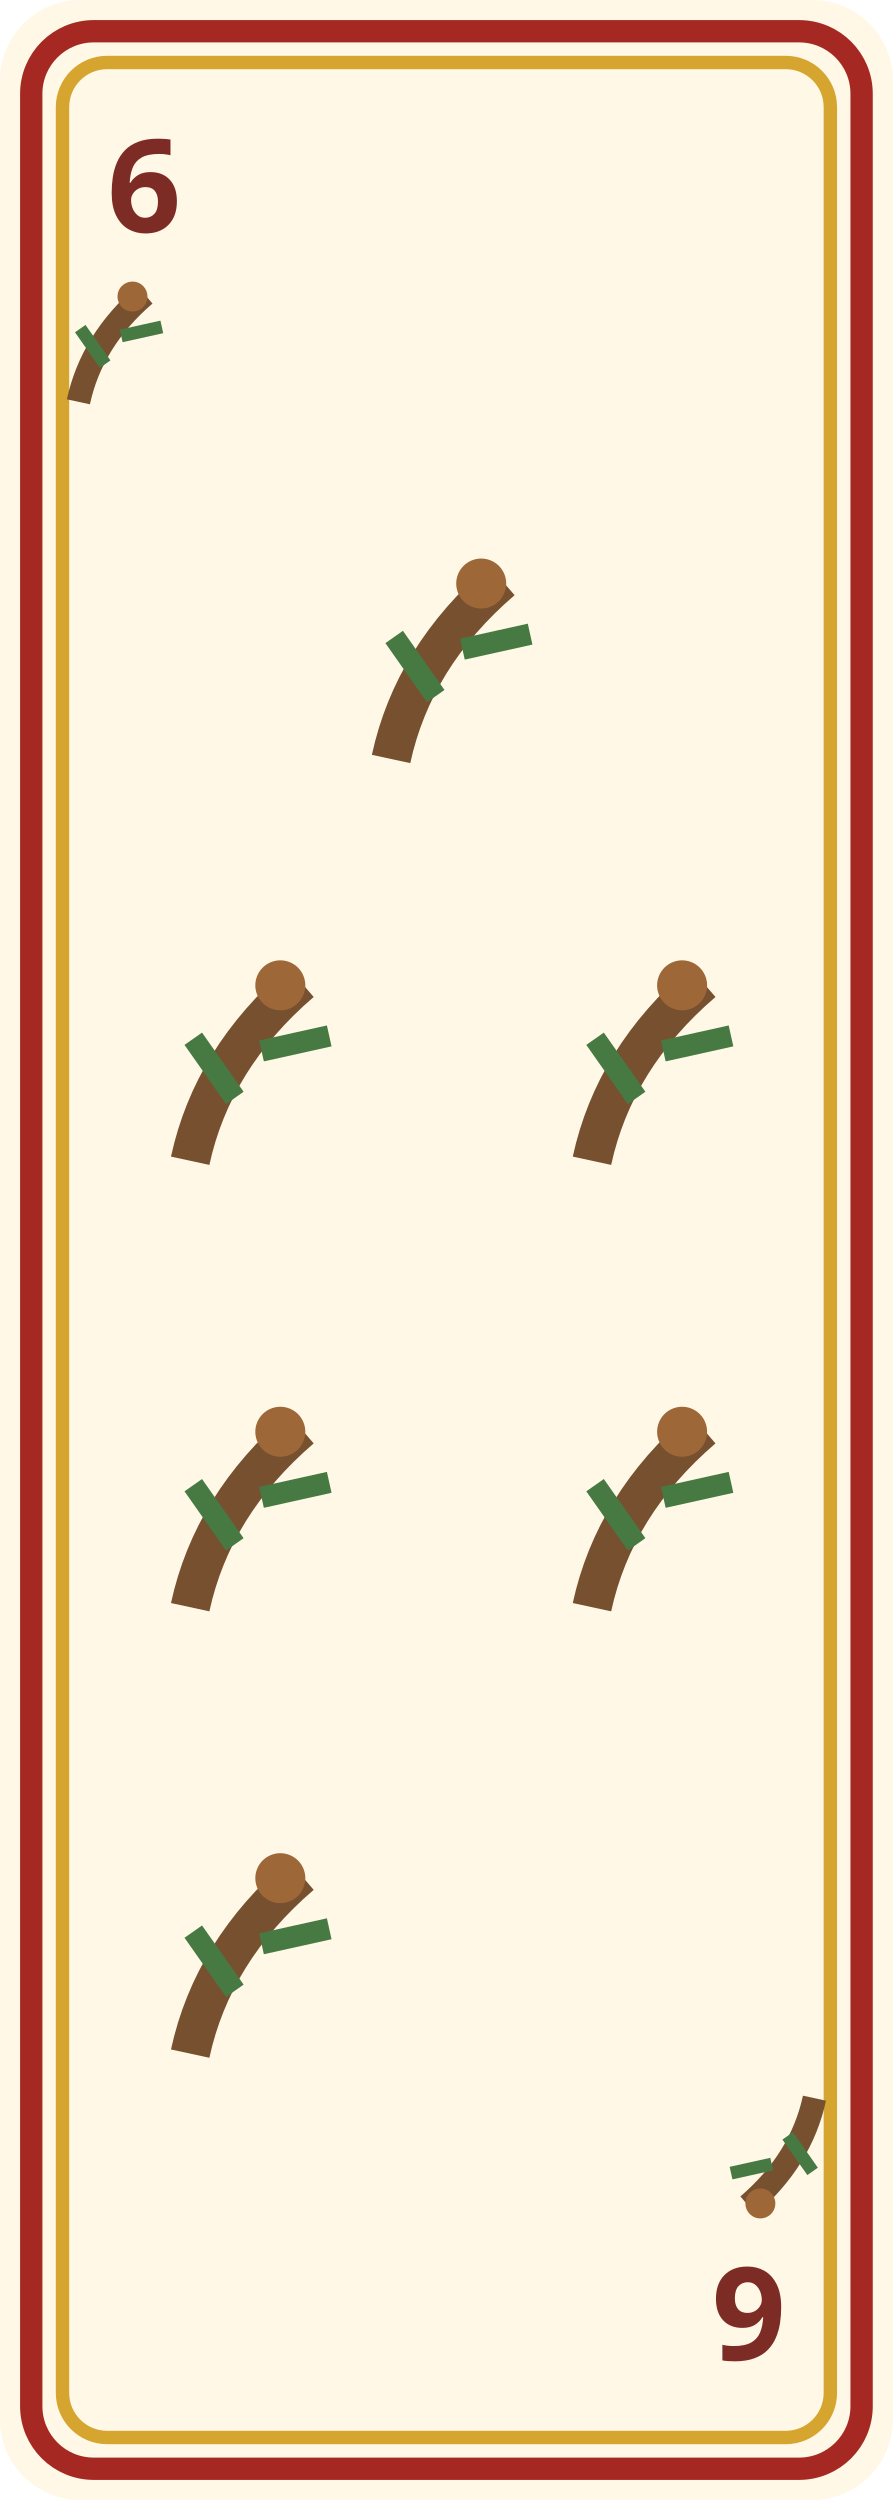
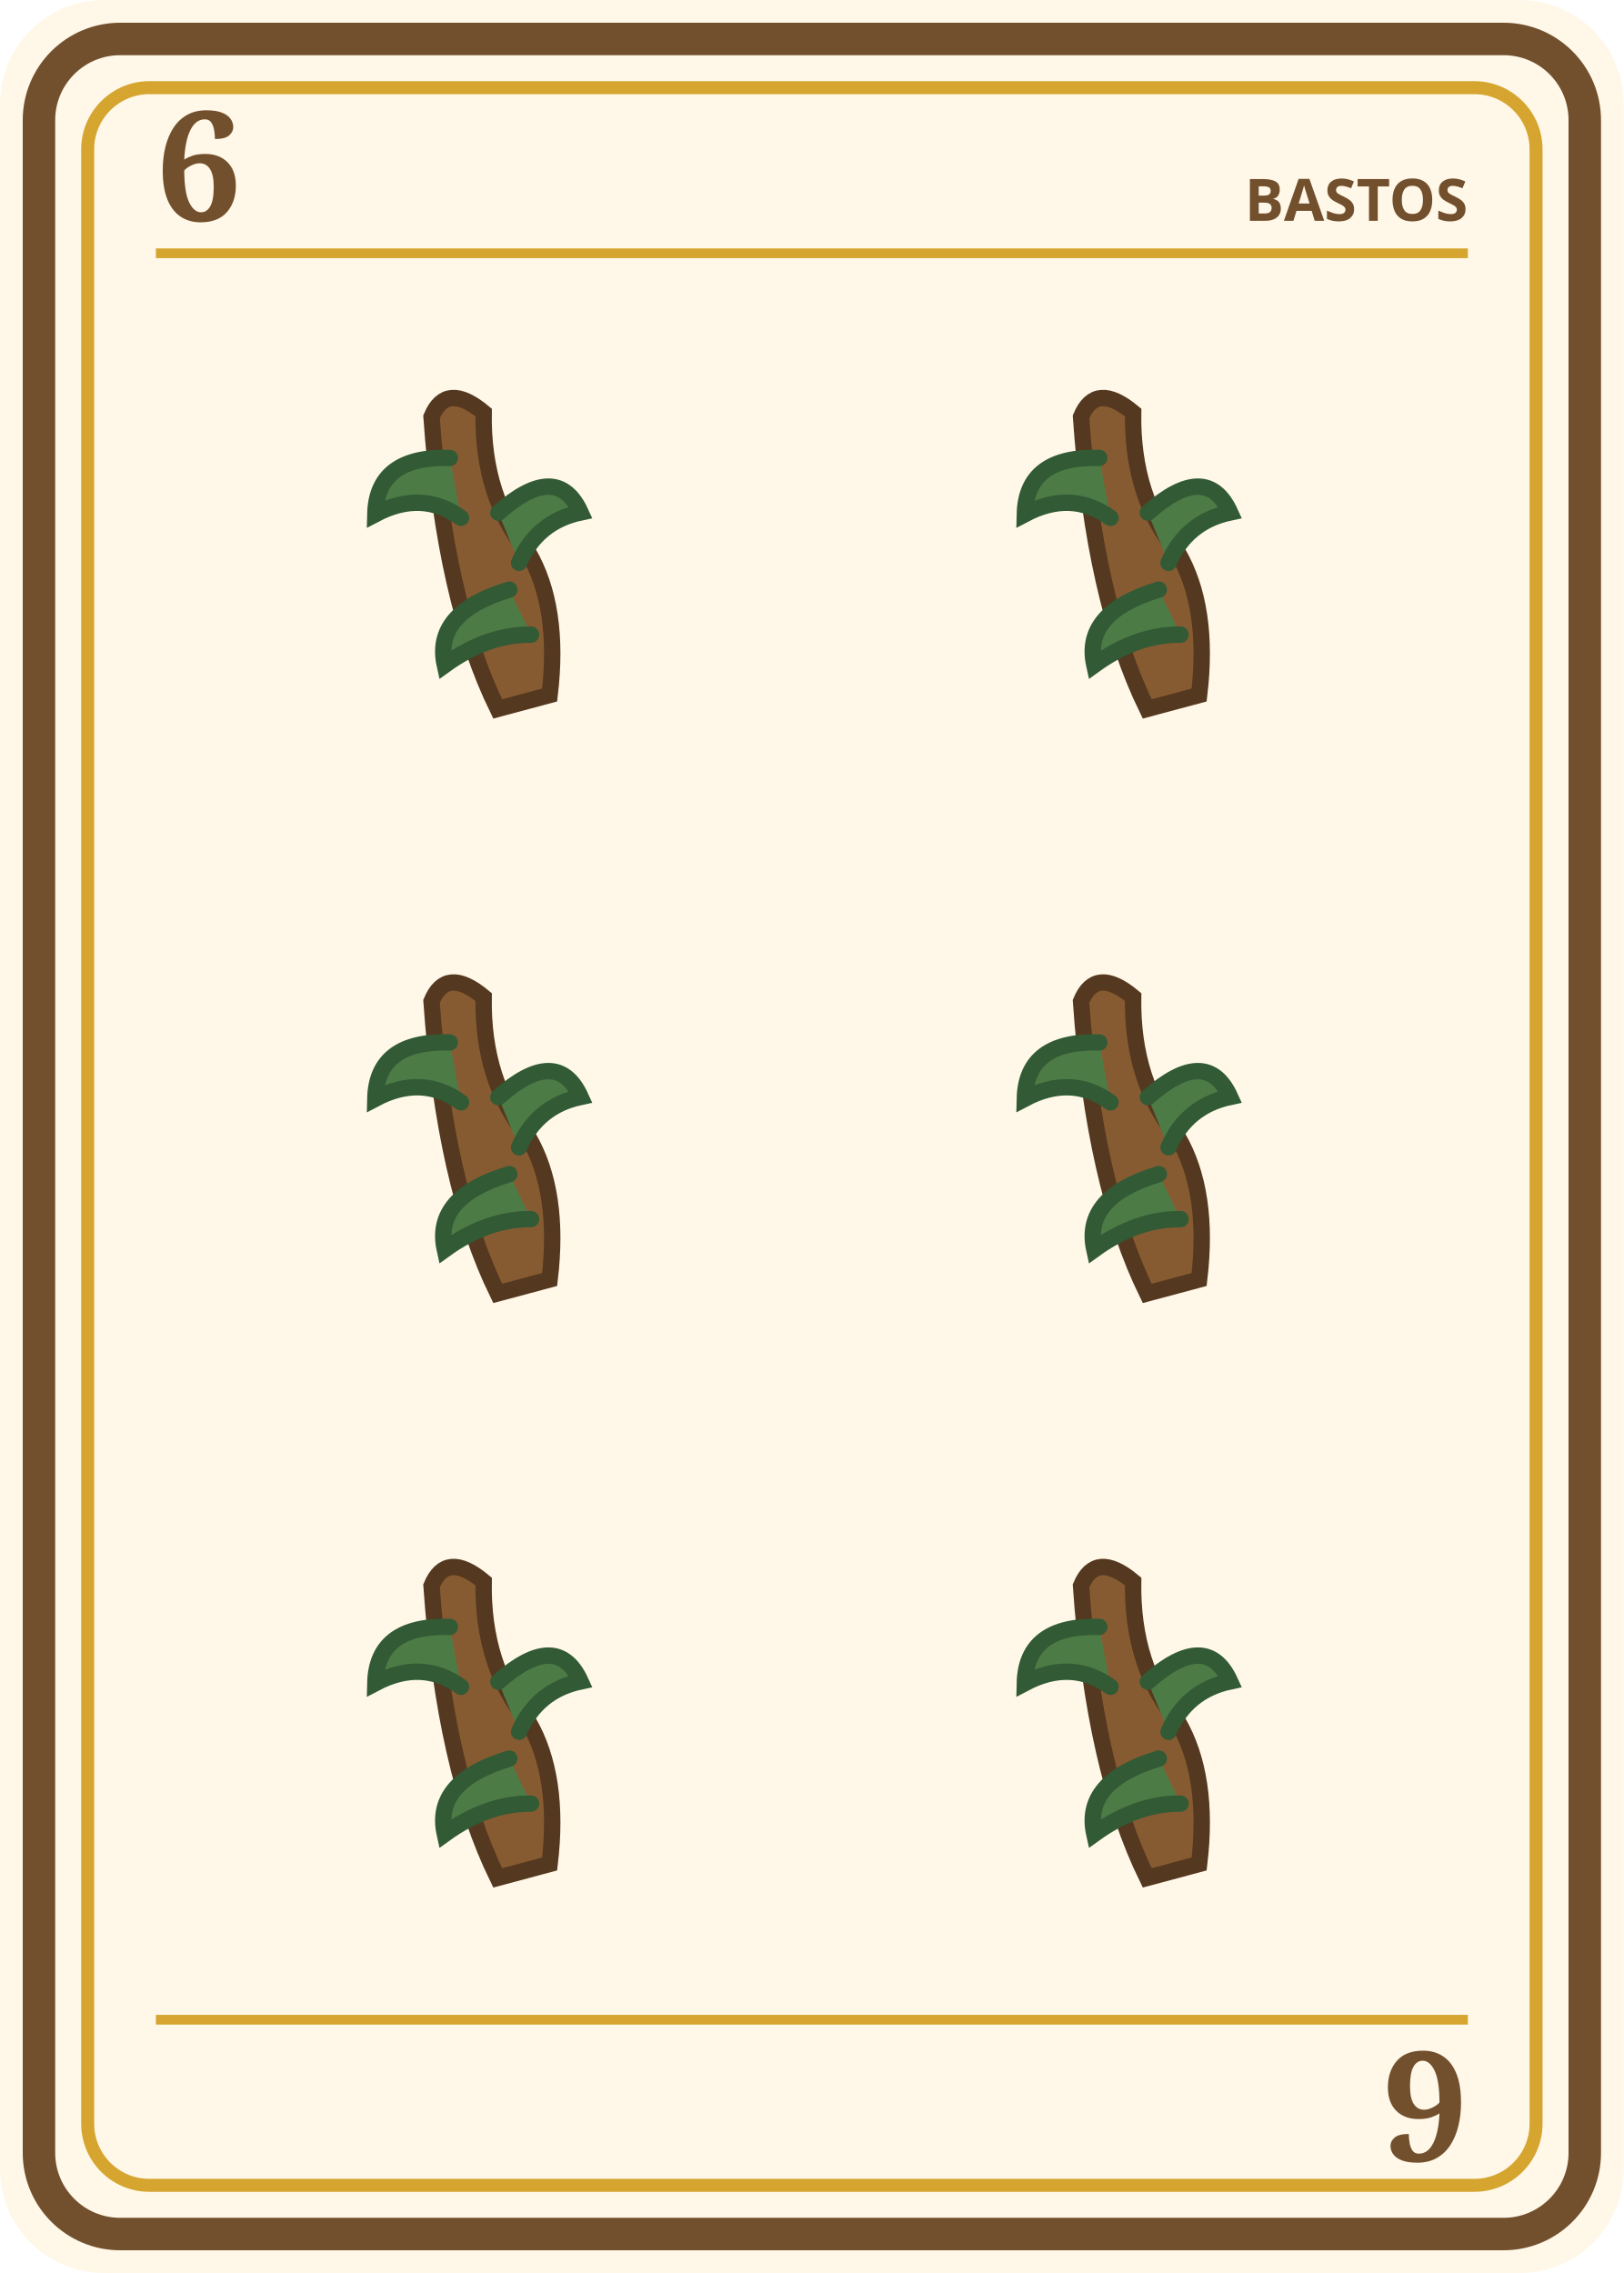
- <svg xmlns="http://www.w3.org/2000/svg" width="200" height="560" viewBox="0 0 200 560">
-   <rect width="200" height="560" rx="18" fill="#fff8e7" />
-   <rect x="7" y="7" width="186" height="546" rx="14" fill="none" stroke="#a52922" stroke-width="5" />
-   <rect x="14" y="14" width="172" height="532" rx="10" fill="none" stroke="#d5a52f" stroke-width="3" />
-   <text x="24" y="52" font-size="29" font-family="sans-serif" font-weight="bold" fill="#7d2c25">6</text>
-   <g transform="translate(25 78) rotate(22) scale(0.48)">
-     <path d="M-5 29Q-10 0 5-29" stroke="#76502f" stroke-width="11" />
-     <path d="M0 8L-17-3M2-7L18-18" stroke="#477a43" stroke-width="6" />
-     <circle cy="-26" r="7" fill="#9d6738" />
+ <svg xmlns="http://www.w3.org/2000/svg" width="500" height="700" viewBox="0 0 500 700">
+   <rect width="500" height="700" rx="32" fill="#fff8e8" />
+   <rect x="12" y="12" width="476" height="676" rx="25" fill="none" stroke="#73502d" stroke-width="10" />
+   <rect x="27" y="27" width="446" height="646" rx="19" fill="none" stroke="#d5a52f" stroke-width="4" />
+   <path d="M48 78H452M48 622H452" stroke="#d5a52f" stroke-width="3" />
+   <text x="48" y="68" font-size="47" font-family="serif" font-weight="bold" fill="#73502d">6</text>
+   <text x="452" y="68" text-anchor="end" font-size="18" font-family="sans-serif" font-weight="bold" fill="#73502d">BASTOS</text>
+   <g transform="rotate(180 250 350)">
+     <text x="48" y="68" font-size="47" font-family="serif" font-weight="bold" fill="#73502d">6</text>
  </g>
-   <g transform="translate(100 150) rotate(22) scale(0.8)">
-     <path d="M-5 29Q-10 0 5-29" stroke="#76502f" stroke-width="11" />
-     <path d="M0 8L-17-3M2-7L18-18" stroke="#477a43" stroke-width="6" />
-     <circle cy="-26" r="7" fill="#9d6738" />
+   <g transform="translate(150 170) scale(0.72) rotate(-15)">
+     <path d="M-13 66Q-23 15-8-62Q2-75 14-58Q4-23 17 5Q24 31 10 66Z" fill="#875b31" stroke="#54381f" stroke-width="7" />
+     <path d="M-5-43Q-35-52-42-28Q-20-33-7-17M9-15Q39-30 43-6Q24-7 12 8M5 18Q-29 19-30 42Q-9 34 9 39" fill="#4d7b45" stroke="#315a35" stroke-width="7" stroke-linecap="round" />
  </g>
-   <g transform="translate(55 240) rotate(22) scale(0.8)">
-     <path d="M-5 29Q-10 0 5-29" stroke="#76502f" stroke-width="11" />
-     <path d="M0 8L-17-3M2-7L18-18" stroke="#477a43" stroke-width="6" />
-     <circle cy="-26" r="7" fill="#9d6738" />
+   <g transform="translate(350 170) scale(0.72) rotate(-15)">
+     <path d="M-13 66Q-23 15-8-62Q2-75 14-58Q4-23 17 5Q24 31 10 66Z" fill="#875b31" stroke="#54381f" stroke-width="7" />
+     <path d="M-5-43Q-35-52-42-28Q-20-33-7-17M9-15Q39-30 43-6Q24-7 12 8M5 18Q-29 19-30 42Q-9 34 9 39" fill="#4d7b45" stroke="#315a35" stroke-width="7" stroke-linecap="round" />
  </g>
-   <g transform="translate(145 240) rotate(22) scale(0.8)">
-     <path d="M-5 29Q-10 0 5-29" stroke="#76502f" stroke-width="11" />
-     <path d="M0 8L-17-3M2-7L18-18" stroke="#477a43" stroke-width="6" />
-     <circle cy="-26" r="7" fill="#9d6738" />
+   <g transform="translate(150 350) scale(0.72) rotate(-15)">
+     <path d="M-13 66Q-23 15-8-62Q2-75 14-58Q4-23 17 5Q24 31 10 66Z" fill="#875b31" stroke="#54381f" stroke-width="7" />
+     <path d="M-5-43Q-35-52-42-28Q-20-33-7-17M9-15Q39-30 43-6Q24-7 12 8M5 18Q-29 19-30 42Q-9 34 9 39" fill="#4d7b45" stroke="#315a35" stroke-width="7" stroke-linecap="round" />
  </g>
-   <g transform="translate(55 340) rotate(22) scale(0.8)">
-     <path d="M-5 29Q-10 0 5-29" stroke="#76502f" stroke-width="11" />
-     <path d="M0 8L-17-3M2-7L18-18" stroke="#477a43" stroke-width="6" />
-     <circle cy="-26" r="7" fill="#9d6738" />
+   <g transform="translate(350 350) scale(0.72) rotate(-15)">
+     <path d="M-13 66Q-23 15-8-62Q2-75 14-58Q4-23 17 5Q24 31 10 66Z" fill="#875b31" stroke="#54381f" stroke-width="7" />
+     <path d="M-5-43Q-35-52-42-28Q-20-33-7-17M9-15Q39-30 43-6Q24-7 12 8M5 18Q-29 19-30 42Q-9 34 9 39" fill="#4d7b45" stroke="#315a35" stroke-width="7" stroke-linecap="round" />
  </g>
-   <g transform="translate(145 340) rotate(22) scale(0.8)">
-     <path d="M-5 29Q-10 0 5-29" stroke="#76502f" stroke-width="11" />
-     <path d="M0 8L-17-3M2-7L18-18" stroke="#477a43" stroke-width="6" />
-     <circle cy="-26" r="7" fill="#9d6738" />
+   <g transform="translate(150 530) scale(0.72) rotate(-15)">
+     <path d="M-13 66Q-23 15-8-62Q2-75 14-58Q4-23 17 5Q24 31 10 66Z" fill="#875b31" stroke="#54381f" stroke-width="7" />
+     <path d="M-5-43Q-35-52-42-28Q-20-33-7-17M9-15Q39-30 43-6Q24-7 12 8M5 18Q-29 19-30 42Q-9 34 9 39" fill="#4d7b45" stroke="#315a35" stroke-width="7" stroke-linecap="round" />
  </g>
-   <g transform="translate(55 440) rotate(22) scale(0.8)">
-     <path d="M-5 29Q-10 0 5-29" stroke="#76502f" stroke-width="11" />
-     <path d="M0 8L-17-3M2-7L18-18" stroke="#477a43" stroke-width="6" />
-     <circle cy="-26" r="7" fill="#9d6738" />
-   </g>
-   <g transform="rotate(180 100 280)">
-     <text x="24" y="52" font-size="29" font-family="sans-serif" font-weight="bold" fill="#7d2c25">6</text>
-     <g transform="translate(25 78) rotate(22) scale(0.48)">
-       <path d="M-5 29Q-10 0 5-29" stroke="#76502f" stroke-width="11" />
-       <path d="M0 8L-17-3M2-7L18-18" stroke="#477a43" stroke-width="6" />
-       <circle cy="-26" r="7" fill="#9d6738" />
-     </g>
+   <g transform="translate(350 530) scale(0.72) rotate(-15)">
+     <path d="M-13 66Q-23 15-8-62Q2-75 14-58Q4-23 17 5Q24 31 10 66Z" fill="#875b31" stroke="#54381f" stroke-width="7" />
+     <path d="M-5-43Q-35-52-42-28Q-20-33-7-17M9-15Q39-30 43-6Q24-7 12 8M5 18Q-29 19-30 42Q-9 34 9 39" fill="#4d7b45" stroke="#315a35" stroke-width="7" stroke-linecap="round" />
  </g>
</svg>
